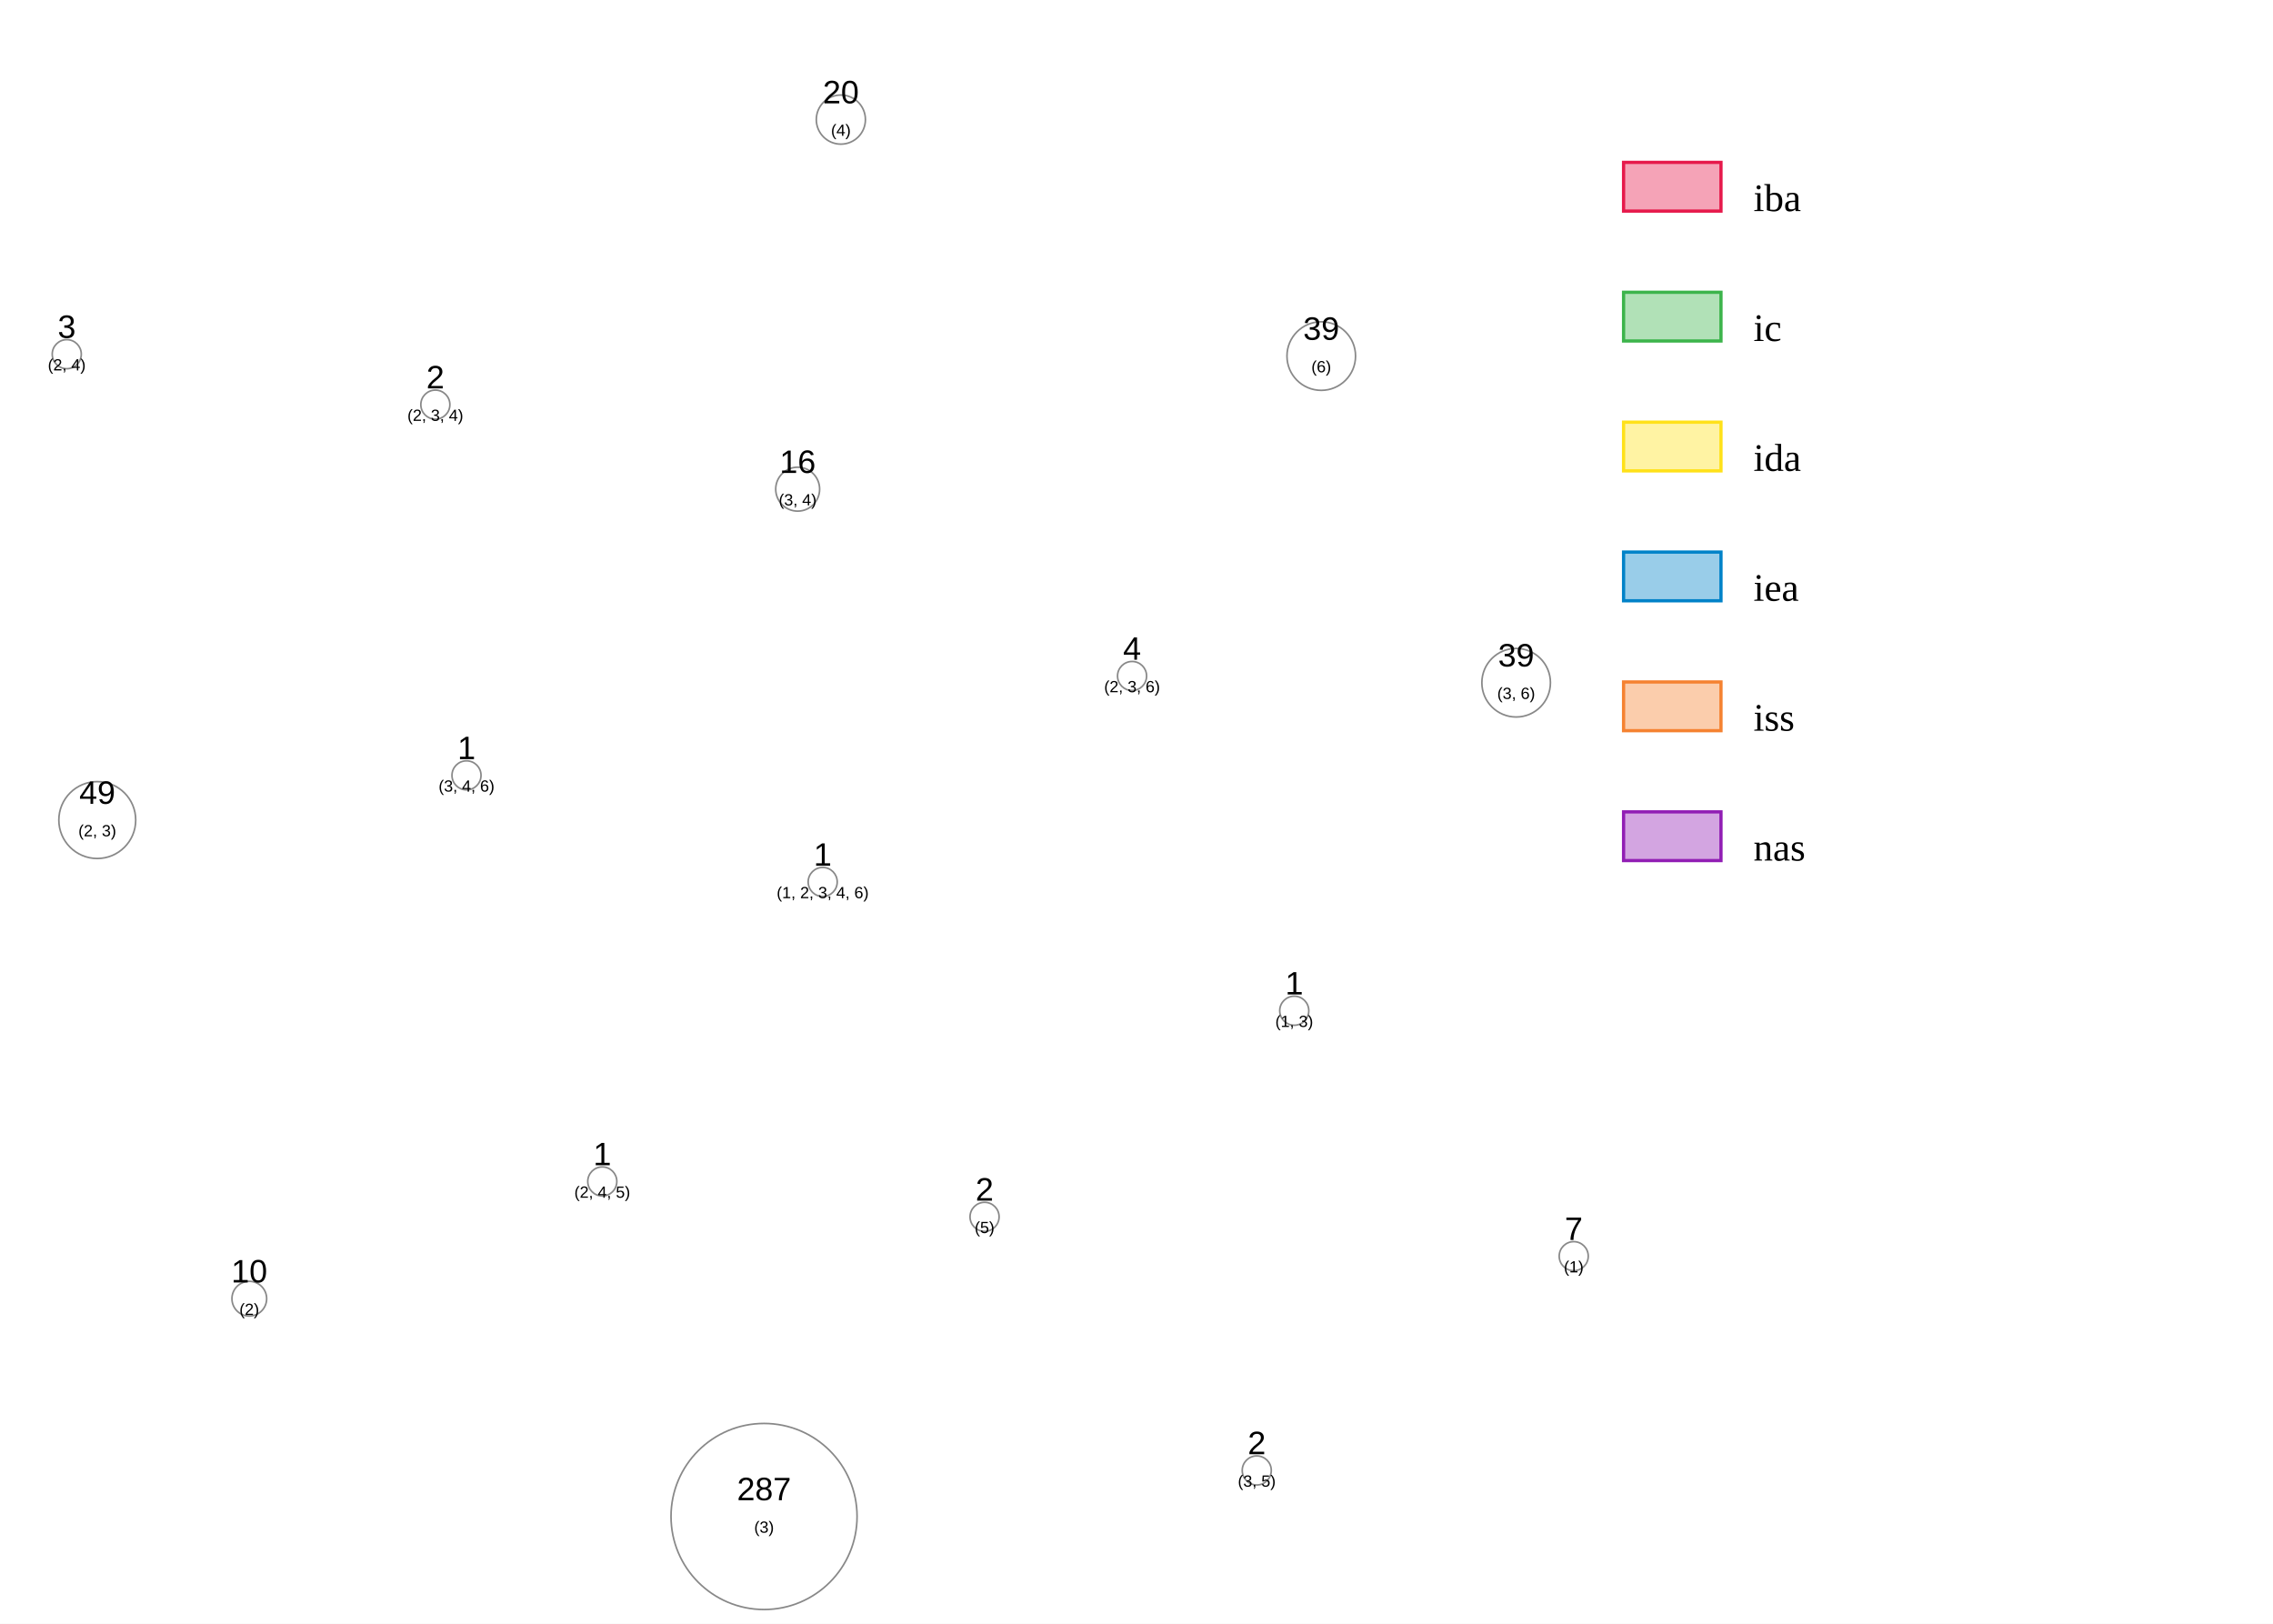
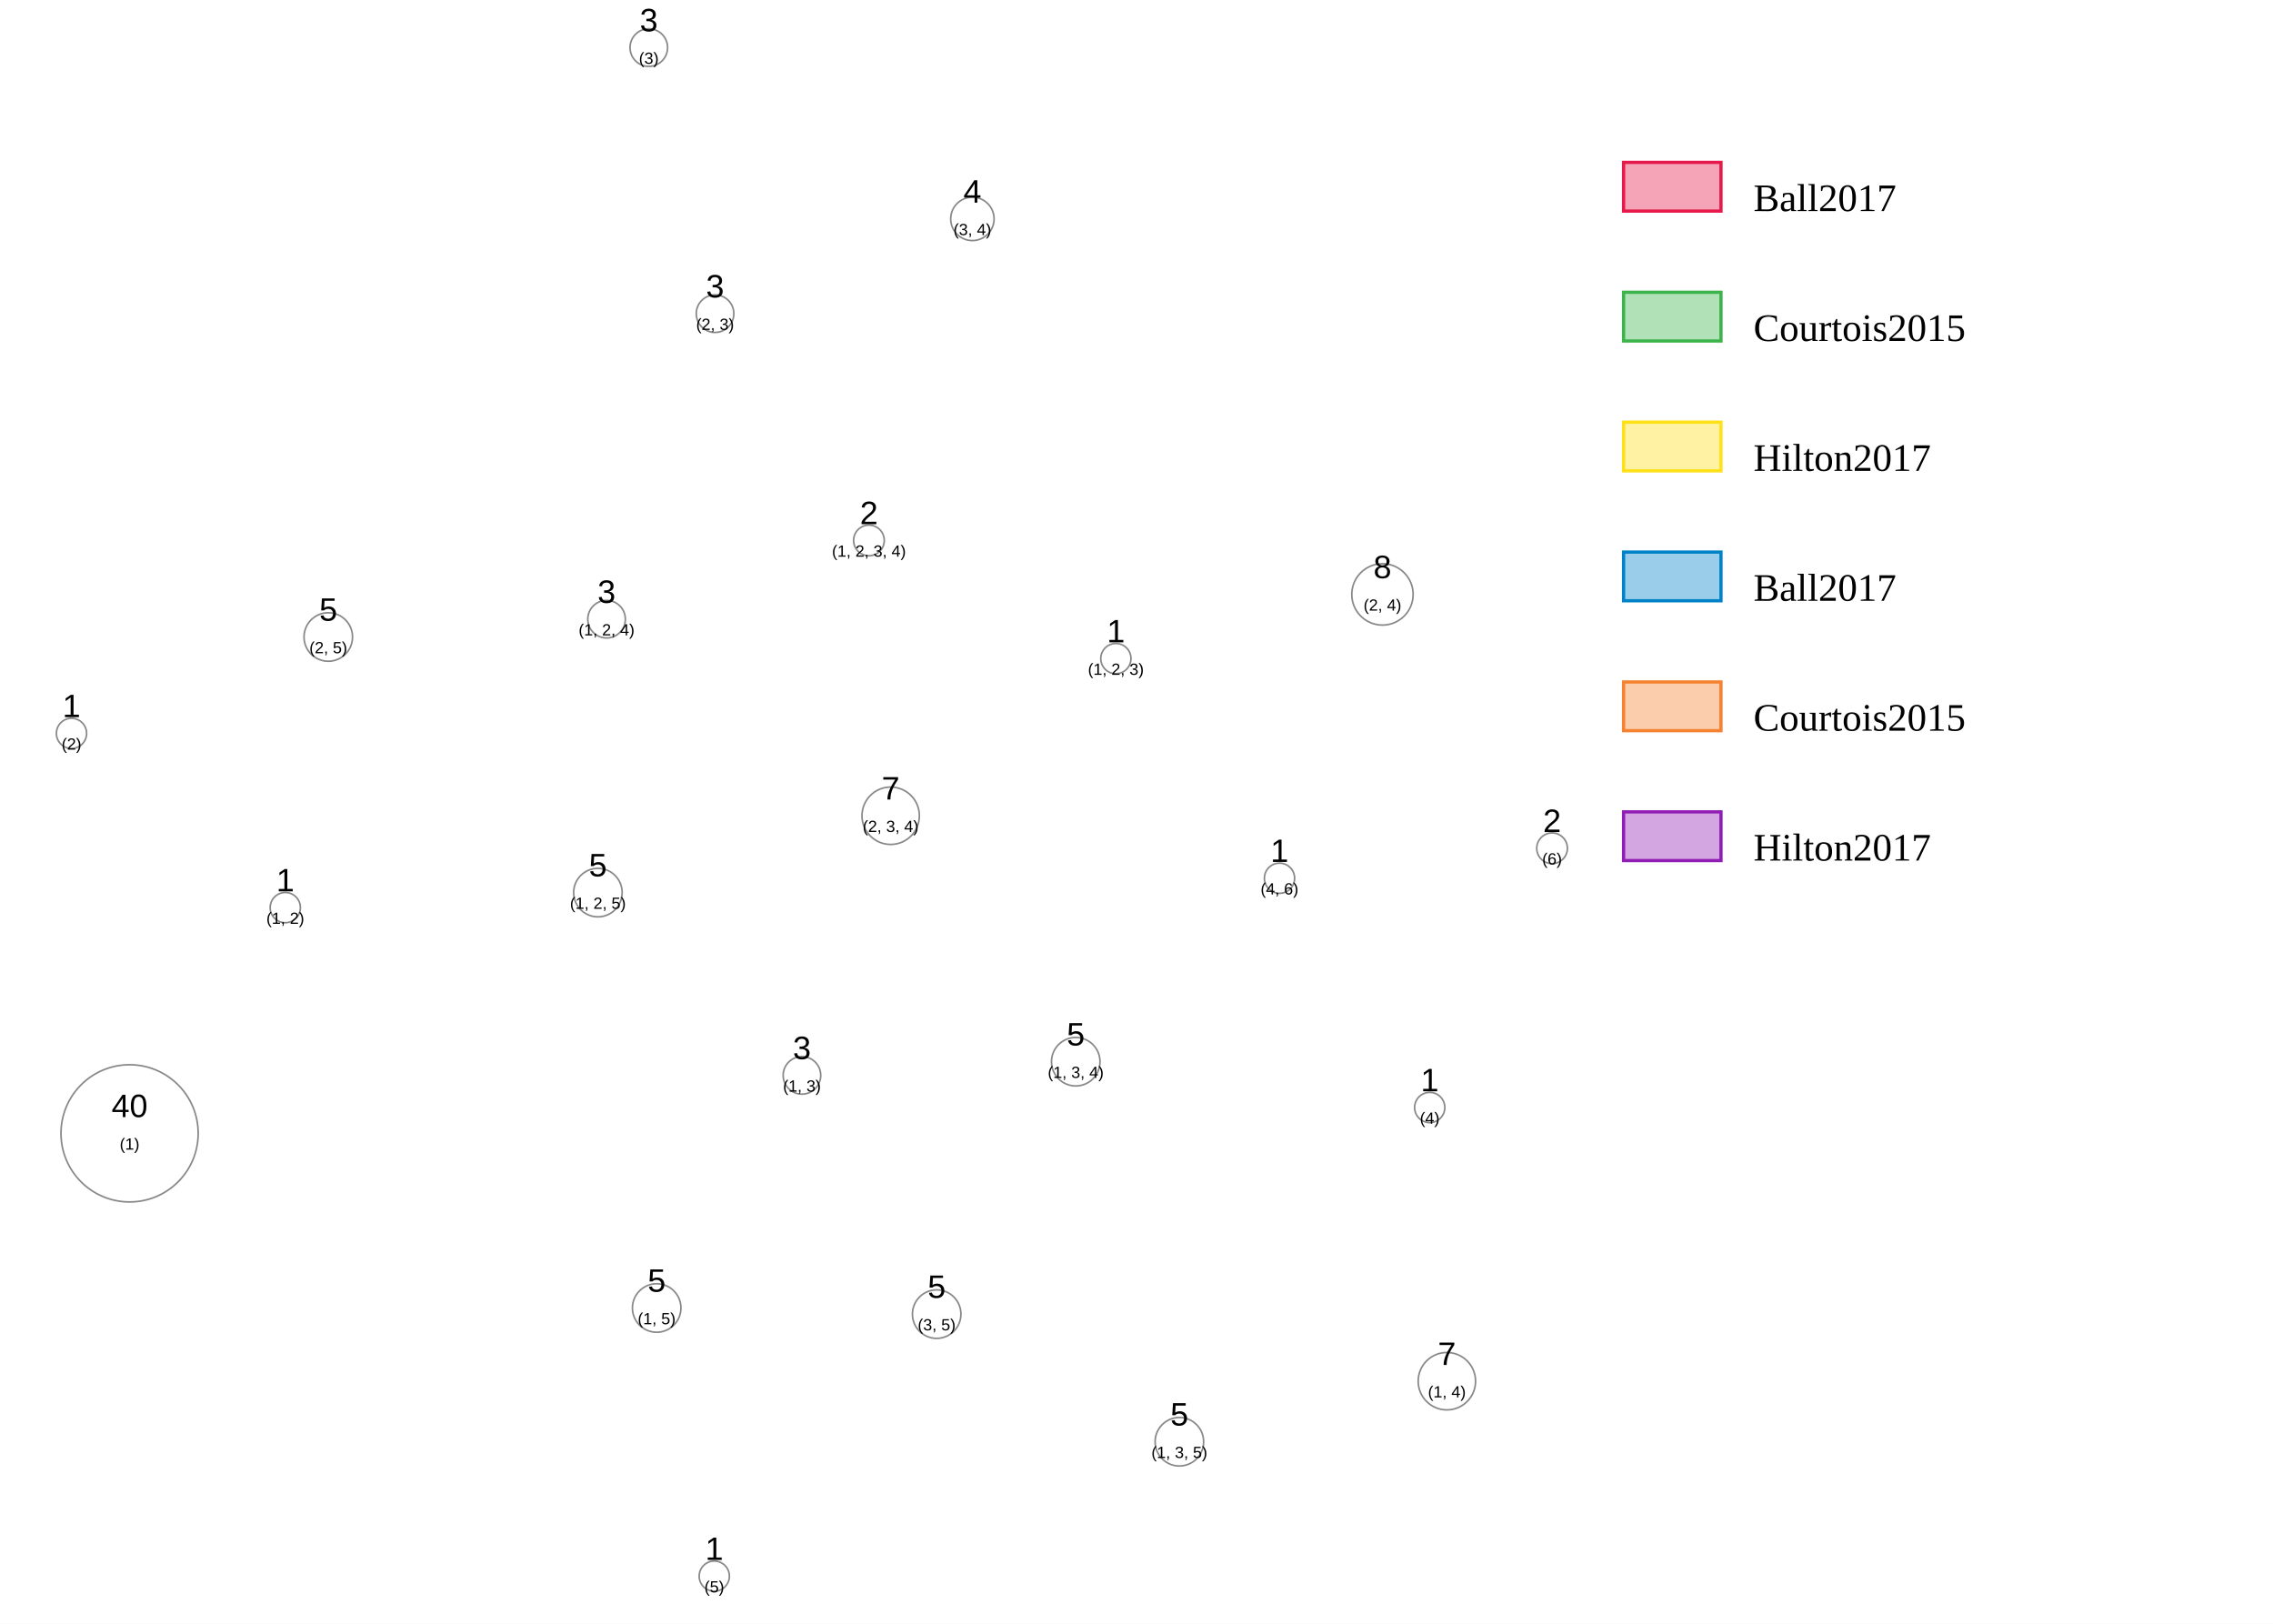
<svg xmlns="http://www.w3.org/2000/svg" width="700" height="500">
  <defs>
    <style type="text/css">
  .borderLine {
	   stroke: none;
	   fill-opacity: 0.4;
  }
  .outLine {
	   stroke-width: 1;
	   fill: none;
  }
  .circle {
	   stroke: #888888;
	   stroke-width: 0.5;
	   fill: none;
    pointer-events: all;
  }
  .spcircle {
	   stroke: #FF2222;
	   stroke-width: 1;
	   fill: none;
    pointer-events: all;
  }
  .tLabel {
	   font-family: Arial;
    pointer-events: none;
	   font-size: 14px;
	   text-anchor: middle;
	   alignment-baseline: central;
  }
  .nLabel {
	   font-family: Arial;
    pointer-events: none;
	   font-size: 10px;
	   text-anchor: middle;
	   alignment-baseline: central;
  }
  .belong {
	   font-family: Arial;
    pointer-events: none;
	   font-size: 5px;
	   text-anchor: middle;
	   alignment-baseline: central;
  }
  .p0{
    stroke: none;
    fill: #e6194b;
  }
  .q0{
    fill: none;
    stroke: #e6194b;
  }
  .p1{
    stroke: none;
    fill: #3cb44b;
  }
  .q1{
    fill: none;
    stroke: #3cb44b;
  }
  .p2{
    stroke: none;
    fill: #ffe119;
  }
  .q2{
    fill: none;
    stroke: #ffe119;
  }
  .p3{
    stroke: none;
    fill: #0082c8;
  }
  .q3{
    fill: none;
    stroke: #0082c8;
  }
  .p4{
    stroke: none;
    fill: #f58231;
  }
  .q4{
    fill: none;
    stroke: #f58231;
  }
  .p5{
    stroke: none;
    fill: #911eb4;
  }
  .q5{
    fill: none;
    stroke: #911eb4;
  }

</style>
  </defs>
  <rect width="700" height="500" style="fill:#fff;stroke-width:0" />
-   <circle class="circle" cx="484.652" cy="386.816" r="4.475" />
-   <text class="tLabel" x="484.65" y="366.82" />
-   <text class="nLabel" x="484.65" y="381.82">7</text>
-   <text class="belong" x="484.65" y="391.82">(1)</text>
-   <circle class="circle" cx="76.775" cy="399.905" r="5.347" />
-   <text class="tLabel" x="76.77" y="379.91" />
-   <text class="nLabel" x="76.77" y="394.91">10</text>
-   <text class="belong" x="76.77" y="404.91">(2)</text>
-   <circle class="circle" cx="29.957" cy="252.524" r="11.837" />
-   <text class="tLabel" x="29.96" y="232.52" />
-   <text class="nLabel" x="29.96" y="247.52">49</text>
-   <text class="belong" x="29.96" y="257.52">(2, 3)</text>
-   <circle class="circle" cx="134.073" cy="124.598" r="4.475" />
-   <text class="tLabel" x="134.07" y="104.60" />
-   <text class="nLabel" x="134.07" y="119.60">2</text>
-   <text class="belong" x="134.07" y="129.60">(2, 3, 4)</text>
-   <circle class="circle" cx="20.56" cy="109.064" r="4.475" />
-   <text class="tLabel" x="20.56" y="89.06" />
-   <text class="nLabel" x="20.56" y="104.06">3</text>
-   <text class="belong" x="20.56" y="114.06">(2, 4)</text>
-   <circle class="circle" cx="185.483" cy="363.806" r="4.475" />
-   <text class="tLabel" x="185.48" y="343.81" />
-   <text class="nLabel" x="185.48" y="358.81">1</text>
-   <text class="belong" x="185.48" y="368.81">(2, 4, 5)</text>
-   <circle class="circle" cx="348.635" cy="208.162" r="4.475" />
-   <text class="tLabel" x="348.64" y="188.16" />
-   <text class="nLabel" x="348.64" y="203.16">4</text>
-   <text class="belong" x="348.64" y="213.16">(2, 3, 6)</text>
-   <circle class="circle" cx="235.297" cy="466.973" r="28.648" />
-   <text class="tLabel" x="235.30" y="446.97" />
-   <text class="nLabel" x="235.30" y="461.97">287</text>
-   <text class="belong" x="235.30" y="471.97">(3)</text>
-   <circle class="circle" cx="398.584" cy="311.228" r="4.475" />
-   <text class="tLabel" x="398.58" y="291.23" />
-   <text class="nLabel" x="398.58" y="306.23">1</text>
-   <text class="belong" x="398.58" y="316.23">(1, 3)</text>
-   <circle class="circle" cx="245.653" cy="150.63" r="6.764" />
-   <text class="tLabel" x="245.65" y="130.63" />
-   <text class="nLabel" x="245.65" y="145.63">16</text>
-   <text class="belong" x="245.65" y="155.63">(3, 4)</text>
-   <circle class="circle" cx="143.665" cy="238.759" r="4.475" />
-   <text class="tLabel" x="143.67" y="218.76" />
-   <text class="nLabel" x="143.67" y="233.76">1</text>
-   <text class="belong" x="143.67" y="243.76">(3, 4, 6)</text>
-   <circle class="circle" cx="387.035" cy="452.792" r="4.475" />
-   <text class="tLabel" x="387.04" y="432.79" />
-   <text class="nLabel" x="387.04" y="447.79">2</text>
-   <text class="belong" x="387.04" y="457.79">(3, 5)</text>
-   <circle class="circle" cx="466.919" cy="210.229" r="10.56" />
-   <text class="tLabel" x="466.92" y="190.23" />
-   <text class="nLabel" x="466.92" y="205.23">39</text>
-   <text class="belong" x="466.92" y="215.23">(3, 6)</text>
-   <circle class="circle" cx="258.958" cy="36.824" r="7.562" />
-   <text class="tLabel" x="258.96" y="16.82" />
-   <text class="nLabel" x="258.96" y="31.82">20</text>
-   <text class="belong" x="258.96" y="41.82">(4)</text>
-   <circle class="circle" cx="303.21" cy="374.705" r="4.475" />
-   <text class="tLabel" x="303.21" y="354.70" />
-   <text class="nLabel" x="303.21" y="369.70">2</text>
-   <text class="belong" x="303.21" y="379.70">(5)</text>
-   <circle class="circle" cx="406.898" cy="109.641" r="10.56" />
-   <text class="tLabel" x="406.90" y="89.64" />
-   <text class="nLabel" x="406.90" y="104.64">39</text>
-   <text class="belong" x="406.90" y="114.64">(6)</text>
-   <circle class="circle" cx="253.361" cy="271.579" r="4.475" />
-   <text class="tLabel" x="253.36" y="251.58" />
-   <text class="nLabel" x="253.36" y="266.58">1</text>
-   <text class="belong" x="253.36" y="276.58">(1, 2, 3, 4, 6)</text>
+   <circle class="circle" cx="39.907" cy="348.993" r="21.125" />
+   <text class="tLabel" x="39.91" y="328.99" />
+   <text class="nLabel" x="39.91" y="343.99">40</text>
+   <text class="belong" x="39.91" y="353.99">(1)</text>
+   <circle class="circle" cx="87.856" cy="279.48" r="4.653" />
+   <text class="tLabel" x="87.86" y="259.48" />
+   <text class="nLabel" x="87.86" y="274.48">1</text>
+   <text class="belong" x="87.86" y="284.48">(1, 2)</text>
+   <circle class="circle" cx="343.645" cy="202.801" r="4.653" />
+   <text class="tLabel" x="343.65" y="182.80" />
+   <text class="nLabel" x="343.65" y="197.80">1</text>
+   <text class="belong" x="343.65" y="207.80">(1, 2, 3)</text>
+   <circle class="circle" cx="267.6" cy="166.415" r="4.724" />
+   <text class="tLabel" x="267.60" y="146.41" />
+   <text class="nLabel" x="267.60" y="161.41">2</text>
+   <text class="belong" x="267.60" y="171.41">(1, 2, 3, 4)</text>
+   <circle class="circle" cx="22.018" cy="225.834" r="4.653" />
+   <text class="tLabel" x="22.02" y="205.83" />
+   <text class="nLabel" x="22.02" y="220.83">1</text>
+   <text class="belong" x="22.02" y="230.83">(2)</text>
+   <circle class="circle" cx="220.209" cy="96.588" r="5.785" />
+   <text class="tLabel" x="220.21" y="76.59" />
+   <text class="nLabel" x="220.21" y="91.59">3</text>
+   <text class="belong" x="220.21" y="101.59">(2, 3)</text>
+   <circle class="circle" cx="274.293" cy="251.193" r="8.837" />
+   <text class="tLabel" x="274.29" y="231.19" />
+   <text class="nLabel" x="274.29" y="246.19">7</text>
+   <text class="belong" x="274.29" y="256.19">(2, 3, 4)</text>
+   <circle class="circle" cx="425.747" cy="183.037" r="9.447" />
+   <text class="tLabel" x="425.75" y="163.04" />
+   <text class="nLabel" x="425.75" y="178.04">8</text>
+   <text class="belong" x="425.75" y="188.04">(2, 4)</text>
+   <circle class="circle" cx="101.097" cy="196.151" r="7.469" />
+   <text class="tLabel" x="101.10" y="176.15" />
+   <text class="nLabel" x="101.10" y="191.15">5</text>
+   <text class="belong" x="101.10" y="201.15">(2, 5)</text>
+   <circle class="circle" cx="199.806" cy="14.653" r="5.785" />
+   <text class="tLabel" x="199.81" y="-5.35" />
+   <text class="nLabel" x="199.81" y="9.65">3</text>
+   <text class="belong" x="199.81" y="19.65">(3)</text>
+   <circle class="circle" cx="246.97" cy="331.137" r="5.785" />
+   <text class="tLabel" x="246.97" y="311.14" />
+   <text class="nLabel" x="246.97" y="326.14">3</text>
+   <text class="belong" x="246.97" y="336.14">(1, 3)</text>
+   <circle class="circle" cx="331.289" cy="326.932" r="7.469" />
+   <text class="tLabel" x="331.29" y="306.93" />
+   <text class="nLabel" x="331.29" y="321.93">5</text>
+   <text class="belong" x="331.29" y="331.93">(1, 3, 4)</text>
+   <circle class="circle" cx="299.458" cy="67.403" r="6.68" />
+   <text class="tLabel" x="299.46" y="47.40" />
+   <text class="nLabel" x="299.46" y="62.40">4</text>
+   <text class="belong" x="299.46" y="72.40">(3, 4)</text>
+   <circle class="circle" cx="288.463" cy="404.658" r="7.469" />
+   <text class="tLabel" x="288.46" y="384.66" />
+   <text class="nLabel" x="288.46" y="399.66">5</text>
+   <text class="belong" x="288.46" y="409.66">(3, 5)</text>
+   <circle class="circle" cx="363.204" cy="443.957" r="7.469" />
+   <text class="tLabel" x="363.20" y="423.96" />
+   <text class="nLabel" x="363.20" y="438.96">5</text>
+   <text class="belong" x="363.20" y="448.96">(1, 3, 5)</text>
+   <circle class="circle" cx="440.3" cy="341.032" r="4.653" />
+   <text class="tLabel" x="440.30" y="321.03" />
+   <text class="nLabel" x="440.30" y="336.03">1</text>
+   <text class="belong" x="440.30" y="346.03">(4)</text>
+   <circle class="circle" cx="445.585" cy="425.313" r="8.837" />
+   <text class="tLabel" x="445.59" y="405.31" />
+   <text class="nLabel" x="445.59" y="420.31">7</text>
+   <text class="belong" x="445.59" y="430.31">(1, 4)</text>
+   <circle class="circle" cx="186.804" cy="190.661" r="5.785" />
+   <text class="tLabel" x="186.80" y="170.66" />
+   <text class="nLabel" x="186.80" y="185.66">3</text>
+   <text class="belong" x="186.80" y="195.66">(1, 2, 4)</text>
+   <circle class="circle" cx="394.041" cy="270.433" r="4.653" />
+   <text class="tLabel" x="394.04" y="250.43" />
+   <text class="nLabel" x="394.04" y="265.43">1</text>
+   <text class="belong" x="394.04" y="275.43">(4, 6)</text>
+   <circle class="circle" cx="219.971" cy="485.347" r="4.653" />
+   <text class="tLabel" x="219.97" y="465.35" />
+   <text class="nLabel" x="219.97" y="480.35">1</text>
+   <text class="belong" x="219.97" y="490.35">(5)</text>
+   <circle class="circle" cx="202.232" cy="402.771" r="7.469" />
+   <text class="tLabel" x="202.23" y="382.77" />
+   <text class="nLabel" x="202.23" y="397.77">5</text>
+   <text class="belong" x="202.23" y="407.77">(1, 5)</text>
+   <circle class="circle" cx="184.129" cy="274.86" r="7.469" />
+   <text class="tLabel" x="184.13" y="254.86" />
+   <text class="nLabel" x="184.13" y="269.86">5</text>
+   <text class="belong" x="184.13" y="279.86">(1, 2, 5)</text>
+   <circle class="circle" cx="477.982" cy="261.212" r="4.724" />
+   <text class="tLabel" x="477.98" y="241.21" />
+   <text class="nLabel" x="477.98" y="256.21">2</text>
+   <text class="belong" x="477.98" y="266.21">(6)</text>
  <rect class="p0 borderLine" x="500.00" y="50.00" width="30.00" height="15.00" />
  <rect class="q0" x="500.00" y="50.00" width="30.00" height="15.00" />
-   <text class="legend" x="540.00" y="65.00">iba</text>
+   <text class="legend" x="540.00" y="65.00">Ball2017</text>
  <rect class="p1 borderLine" x="500.00" y="90.00" width="30.00" height="15.00" />
  <rect class="q1" x="500.00" y="90.00" width="30.00" height="15.00" />
-   <text class="legend" x="540.00" y="105.00">ic</text>
+   <text class="legend" x="540.00" y="105.00">Courtois2015</text>
  <rect class="p2 borderLine" x="500.00" y="130.00" width="30.00" height="15.00" />
  <rect class="q2" x="500.00" y="130.00" width="30.00" height="15.00" />
-   <text class="legend" x="540.00" y="145.00">ida</text>
+   <text class="legend" x="540.00" y="145.00">Hilton2017</text>
  <rect class="p3 borderLine" x="500.00" y="170.00" width="30.00" height="15.00" />
  <rect class="q3" x="500.00" y="170.00" width="30.00" height="15.00" />
-   <text class="legend" x="540.00" y="185.00">iea</text>
+   <text class="legend" x="540.00" y="185.00">Ball2017</text>
  <rect class="p4 borderLine" x="500.00" y="210.00" width="30.00" height="15.00" />
  <rect class="q4" x="500.00" y="210.00" width="30.00" height="15.00" />
-   <text class="legend" x="540.00" y="225.00">iss</text>
+   <text class="legend" x="540.00" y="225.00">Courtois2015</text>
  <rect class="p5 borderLine" x="500.00" y="250.00" width="30.00" height="15.00" />
  <rect class="q5" x="500.00" y="250.00" width="30.00" height="15.00" />
-   <text class="legend" x="540.00" y="265.00">nas</text>
+   <text class="legend" x="540.00" y="265.00">Hilton2017</text>
</svg>
